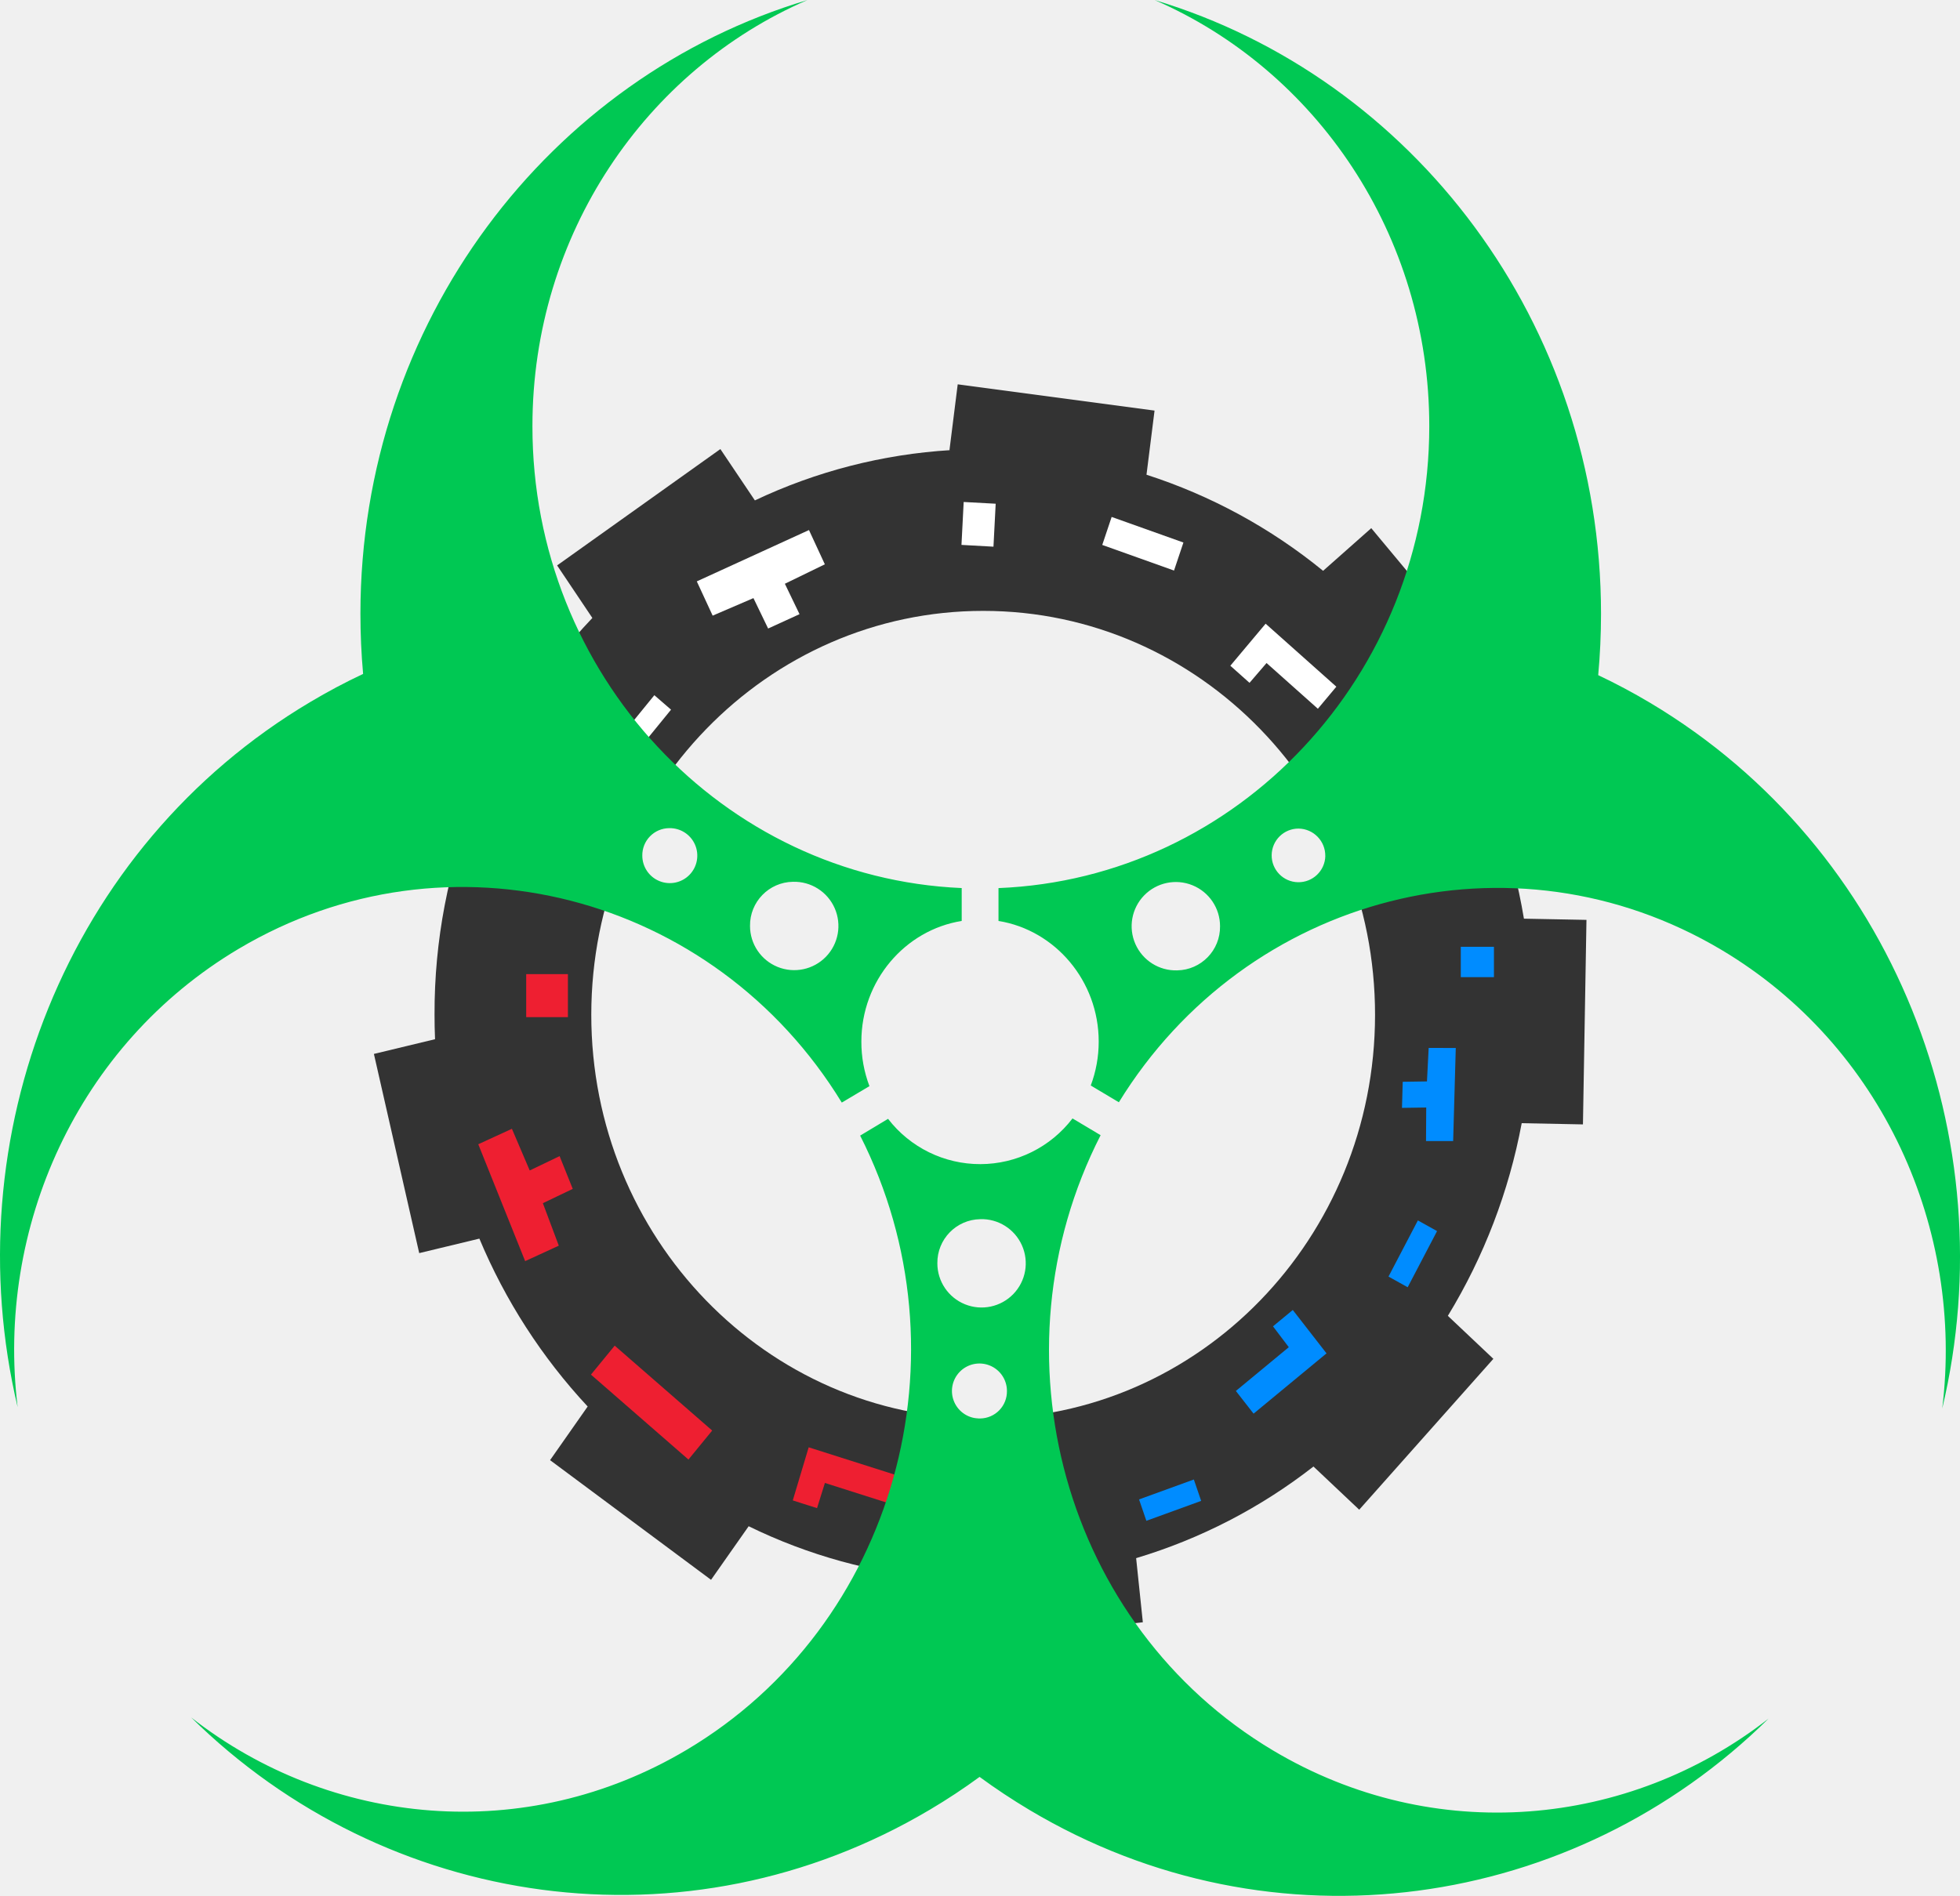
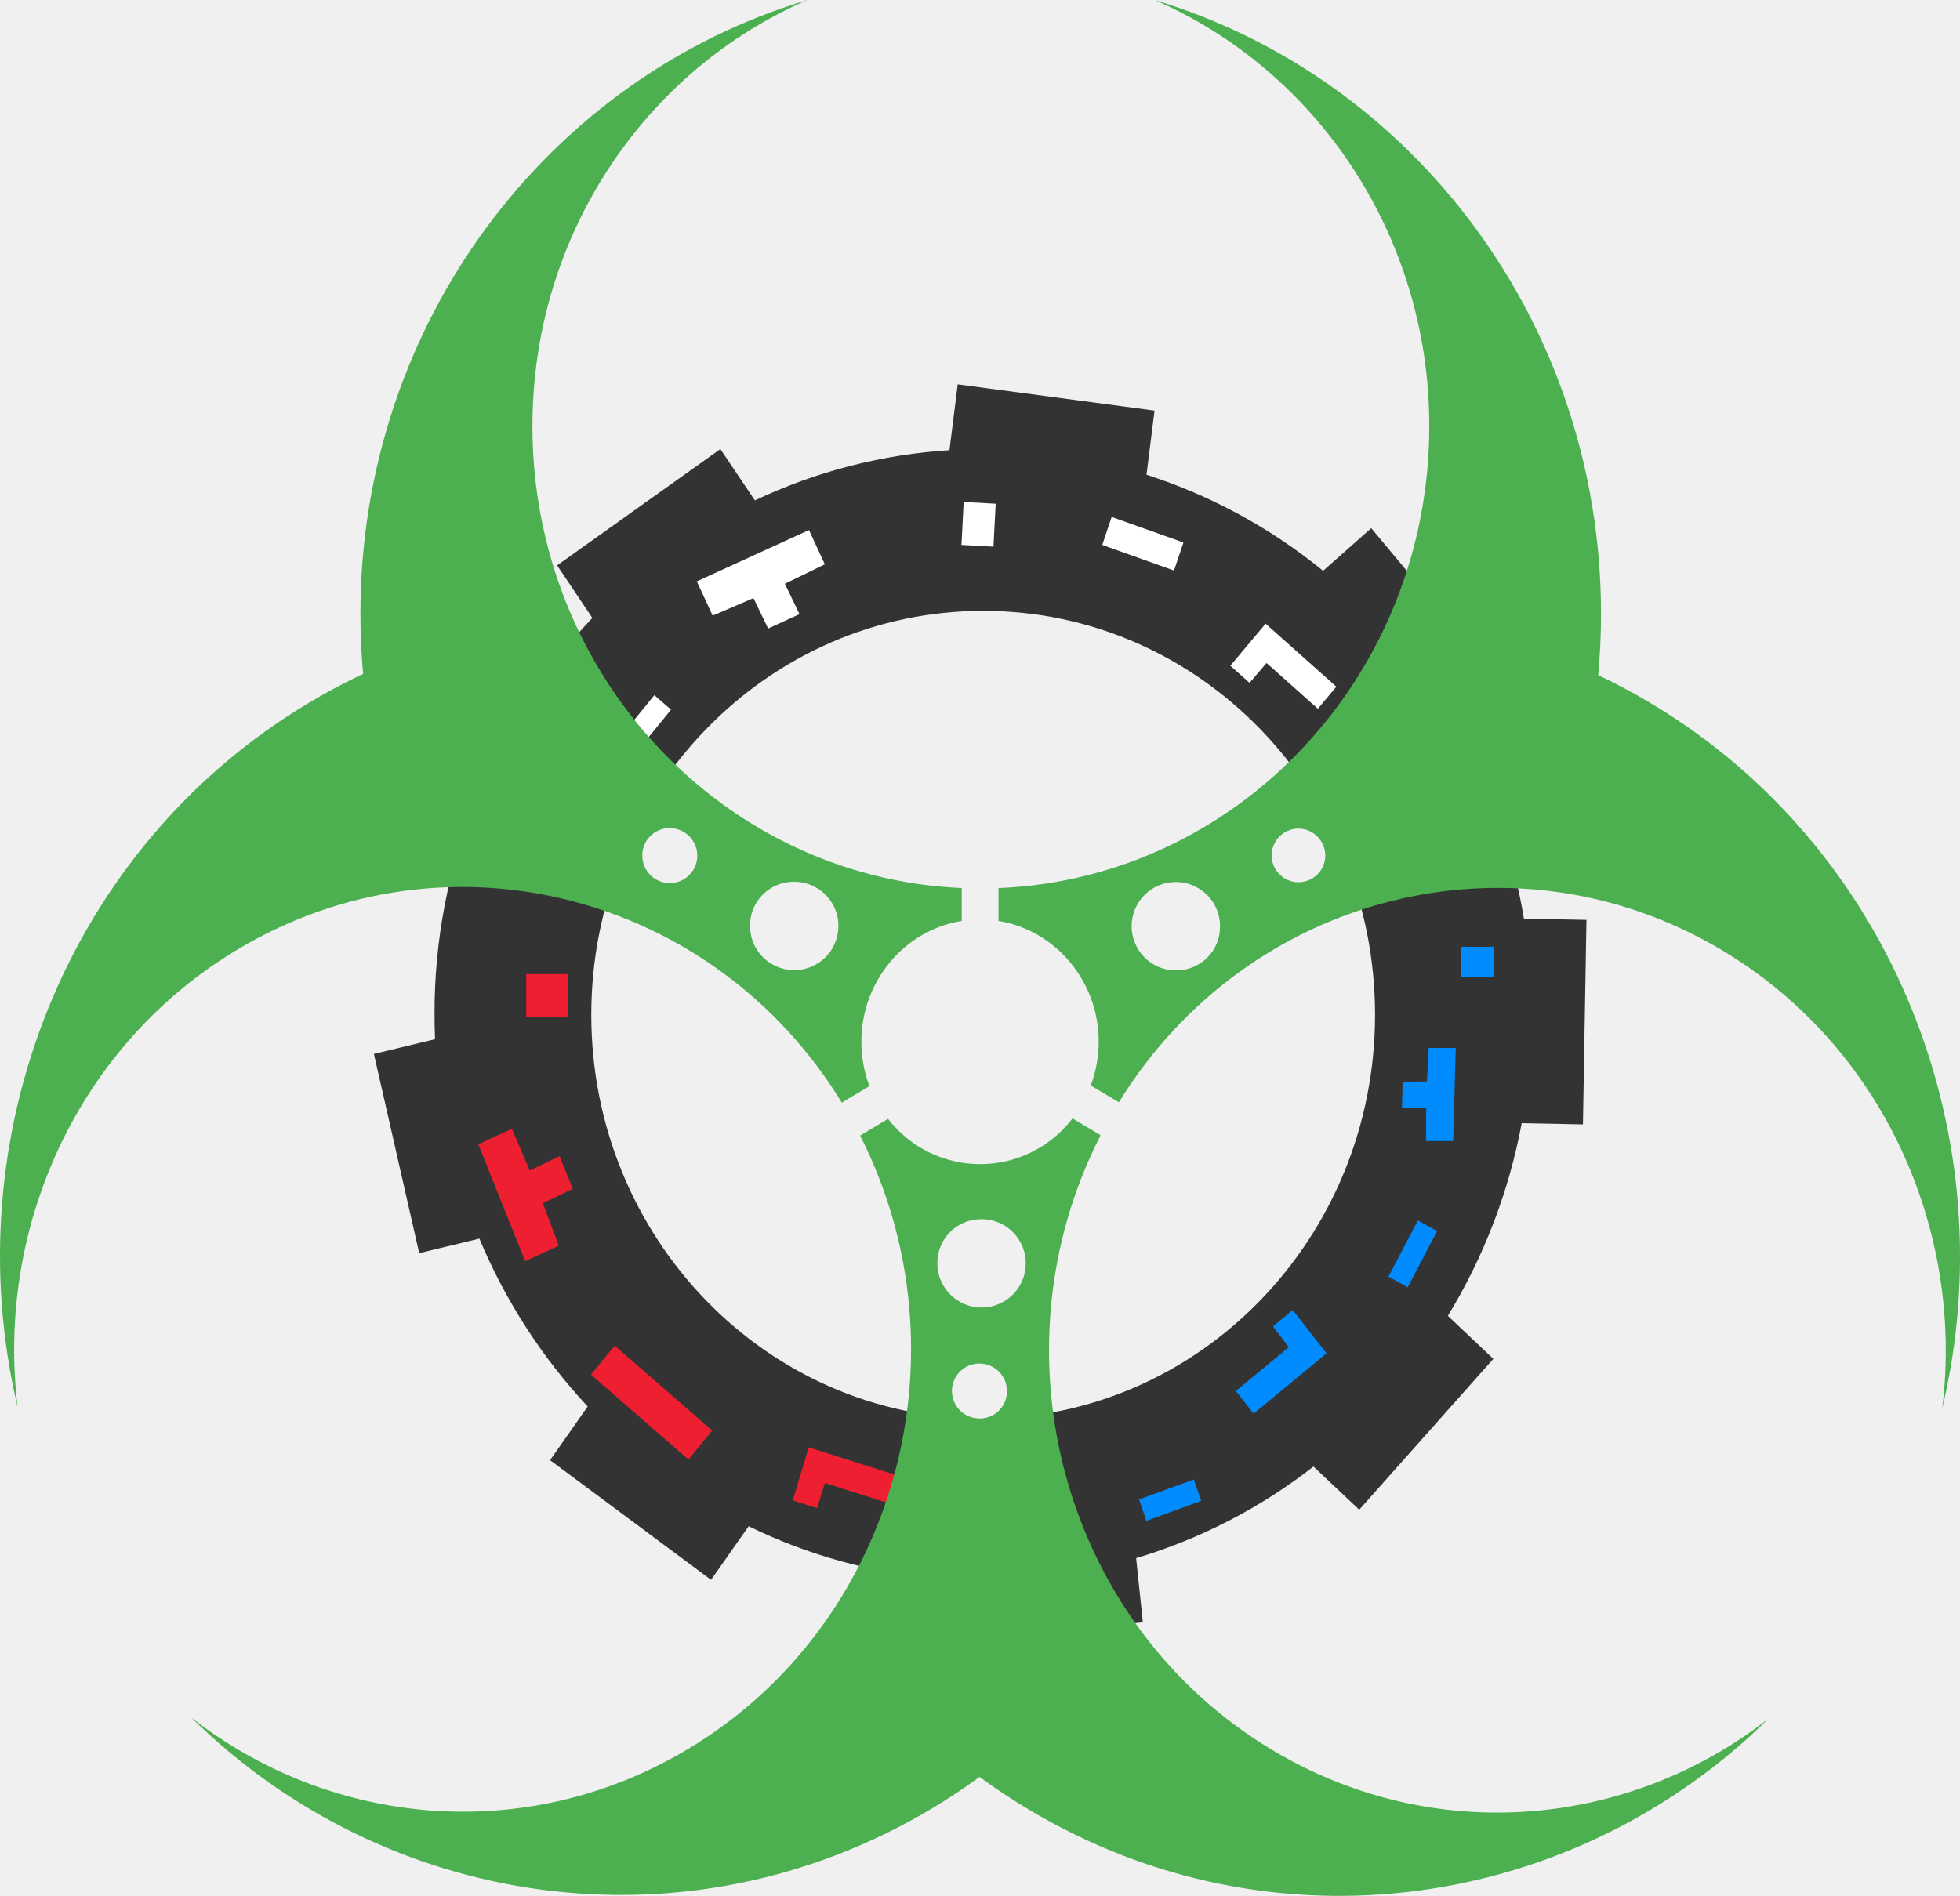
<svg xmlns="http://www.w3.org/2000/svg" id="Logo" viewBox="0 0 584.43 565.45">
  <defs>
    <style>
            .cls-1 {
                fill: #333;
            }
            .cls-1,
            .cls-2,
            .cls-4,
            .cls-5,
            .cls-7 {
                fill-rule: evenodd;
            }
            .cls-2,
            .cls-3 {
                fill: #ee1f31;
            }
            .cls-4 {
                fill: white;
            }
            .cls-5,
            .cls-6 {
                fill: #008cff;
            }
            .cls-7 {
-                 fill: #00C853;
+                 fill: #4caf50;
            }
        </style>
  </defs>
  <path id="Gear" class="cls-1" d="M129.72,309.95l-18.23,4.39L125,373.75l17.94-4.32a169.36,169.36,0,0,0,32.29,50.07l-11.21,16,48,35.69,11.23-16-0.06,0a158.77,158.77,0,0,0,56.73,15.64l2,19.52,58.85-6.5-2-19.12a161.19,161.19,0,0,0,52.88-27.33l13.64,12.88,40-45-13.57-12.82A170.66,170.66,0,0,0,453.74,335L472,335.36l1.05-61L454.4,274a170.83,170.83,0,0,0-20.81-57.92l13.85-12.26-38.56-46.29-14.36,12.72a161.58,161.58,0,0,0-52.66-28.66l2.4-19.13-58.69-7.83-2.46,19.62,0.35,0a158.74,158.74,0,0,0-58.37,15L214.8,133.94l-48.68,34.7,10.51,15.67a170.8,170.8,0,0,0-47.06,118.27C129.56,305,129.62,307.5,129.72,309.95ZM293.22,182.2c64.54,0,116.83,54,116.79,120.53S357.64,423.17,293.1,423.14s-116.83-54-116.79-120.53S228.69,182.16,293.22,182.2Z" transform="translate(0)" />
  <g id="Red_Things" data-name="Red Things">
    <polygon class="cls-2" points="183.29 401.35 212.36 426.67 205.28 435.32 176.21 409.99 183.29 401.35" />
    <polygon class="cls-2" points="156.59 376.14 142.61 341.28 152.64 336.67 157.95 349.1 166.86 344.82 170.78 354.59 161.87 358.86 166.62 371.53 156.59 376.14" />
    <polygon class="cls-2" points="236.39 447.51 241.13 431.67 267.78 440.14 265.3 448.45 245.97 442.3 243.62 449.81 236.39 447.51" />
    <polygon class="cls-2" points="292.63 449.49 316.63 446.71 317.44 454.21 293.44 456.98 292.63 449.49" />
    <rect class="cls-3" x="156.9" y="290.54" width="12.44" height="12.83" />
    <polygon class="cls-2" points="155.2 245.53 161.4 247.74 155.72 264.62 149.52 262.4 155.2 245.53" />
  </g>
  <g id="White_Things" data-name="White Things">
    <polygon class="cls-4" points="418.74 216.03 437.71 250.04 428.19 255.68 409.22 221.67 418.74 216.03" />
    <polygon class="cls-4" points="207.77 173.4 241.22 158.09 245.95 168.31 234.03 174.11 238.4 183.18 229.04 187.46 224.66 178.39 212.5 183.62 207.77 173.4" />
    <polygon class="cls-4" points="366.86 198.56 377.38 186.02 398.47 204.81 392.96 211.39 377.66 197.75 372.58 203.66 366.86 198.56" />
    <polygon class="cls-4" points="183.24 221.93 195.11 207.35 200.09 211.66 188.22 226.23 183.24 221.93" />
    <polygon class="cls-4" points="287.35 149.72 296.89 150.24 296.23 163.05 286.69 162.52 287.35 149.72" />
    <polygon class="cls-4" points="352.87 161.81 350.07 170.17 328.67 162.53 331.47 154.18 352.87 161.81" />
  </g>
  <g id="Blue_Things" data-name="Blue Things">
    <polygon class="cls-5" points="434.08 312.57 433.3 340.33 425.21 340.32 425.27 330.32 418.04 330.43 418.26 322.65 425.49 322.54 426 312.55 434.08 312.57" />
    <polygon class="cls-5" points="385.48 390.71 395.54 403.65 373.79 421.63 368.51 414.86 384.29 401.81 379.58 395.59 385.48 390.71" />
    <polygon class="cls-5" points="414.02 380.75 422.78 364 428.5 367.18 419.74 383.93 414.02 380.75" />
    <polygon class="cls-5" points="355.98 441.27 358.16 447.65 341.82 453.59 339.64 447.21 355.98 441.27" />
    <rect class="cls-6" x="435.58" y="282.39" width="9.88" height="9.05" />
  </g>
  <g id="Biohazard">
    <path class="cls-7" d="M297.73,264.88v9.8c16.9,2.73,29.89,17.88,29.88,36a37.16,37.16,0,0,1-2.37,13.08l8.38,5c38.19-62.06,117.45-82.54,179.76-45.41,48,28.63,72.33,83.36,65.75,136.75,19.11-80.22-14.19-167-87.07-210.46q-7.64-4.55-15.51-8.27,0.83-9,.84-18.24c0-86.77-56.15-160-133.08-183.11,48.12,20.89,81.9,70,81.87,127.16C426.14,201.5,369.1,262,297.73,264.88ZM351,289.42a13.18,13.18,0,1,1,12.79-13.17A13,13,0,0,1,351,289.42Zm44.18-34.09a8,8,0,1,1-7.95-8.2A8.08,8.08,0,0,1,395.17,255.33Z" transform="translate(0)" />
    <path class="cls-7" d="M5.26,419.69C-1.26,366.28,23.08,311.58,71.15,283c62.41-37.11,141.76-16.44,179.85,45.85l8.25-4.9a37.1,37.1,0,0,1-2.41-13.27c0-18.17,13-33.3,29.92-36v-9.81c-71.23-3.07-128.07-63.59-128-137.78,0-57.21,33.86-106.25,82-127.08C163.8,23,107.52,96.19,107.47,183q0,9.09.8,18-8,3.76-15.74,8.37C19.63,252.66-13.77,339.44,5.26,419.69ZM236.43,263a13.18,13.18,0,1,1-12.79,13.17A13,13,0,0,1,236.43,263Zm-36.91-16a8.2,8.2,0,1,1-8,8.2A8.08,8.08,0,0,1,199.53,247Z" transform="translate(0)" />
    <path class="cls-7" d="M277.39,539.68q7.66-4.55,14.7-9.71,7.16,5.25,14.91,9.88c72.86,43.42,162.46,29.84,220.35-27.27-41.6,32.52-99.72,38.14-147.75,9.51-62.39-37.18-84.71-118.35-51.42-183.51l-8.38-5a34.65,34.65,0,0,1-55,.12l-8.32,5c33,65.14,10.62,146.14-51.73,183.2-48.07,28.58-106.18,22.88-147.76-9.67C114.9,569.34,204.48,583,277.39,539.68Zm14.86-116.61a8.2,8.2,0,1,1,8-8.2A8.08,8.08,0,0,1,292.26,423.07Zm0-59.45A13.18,13.18,0,1,1,279.5,376.8,13,13,0,0,1,292.29,363.63Z" transform="translate(0)" />
  </g>
</svg>
